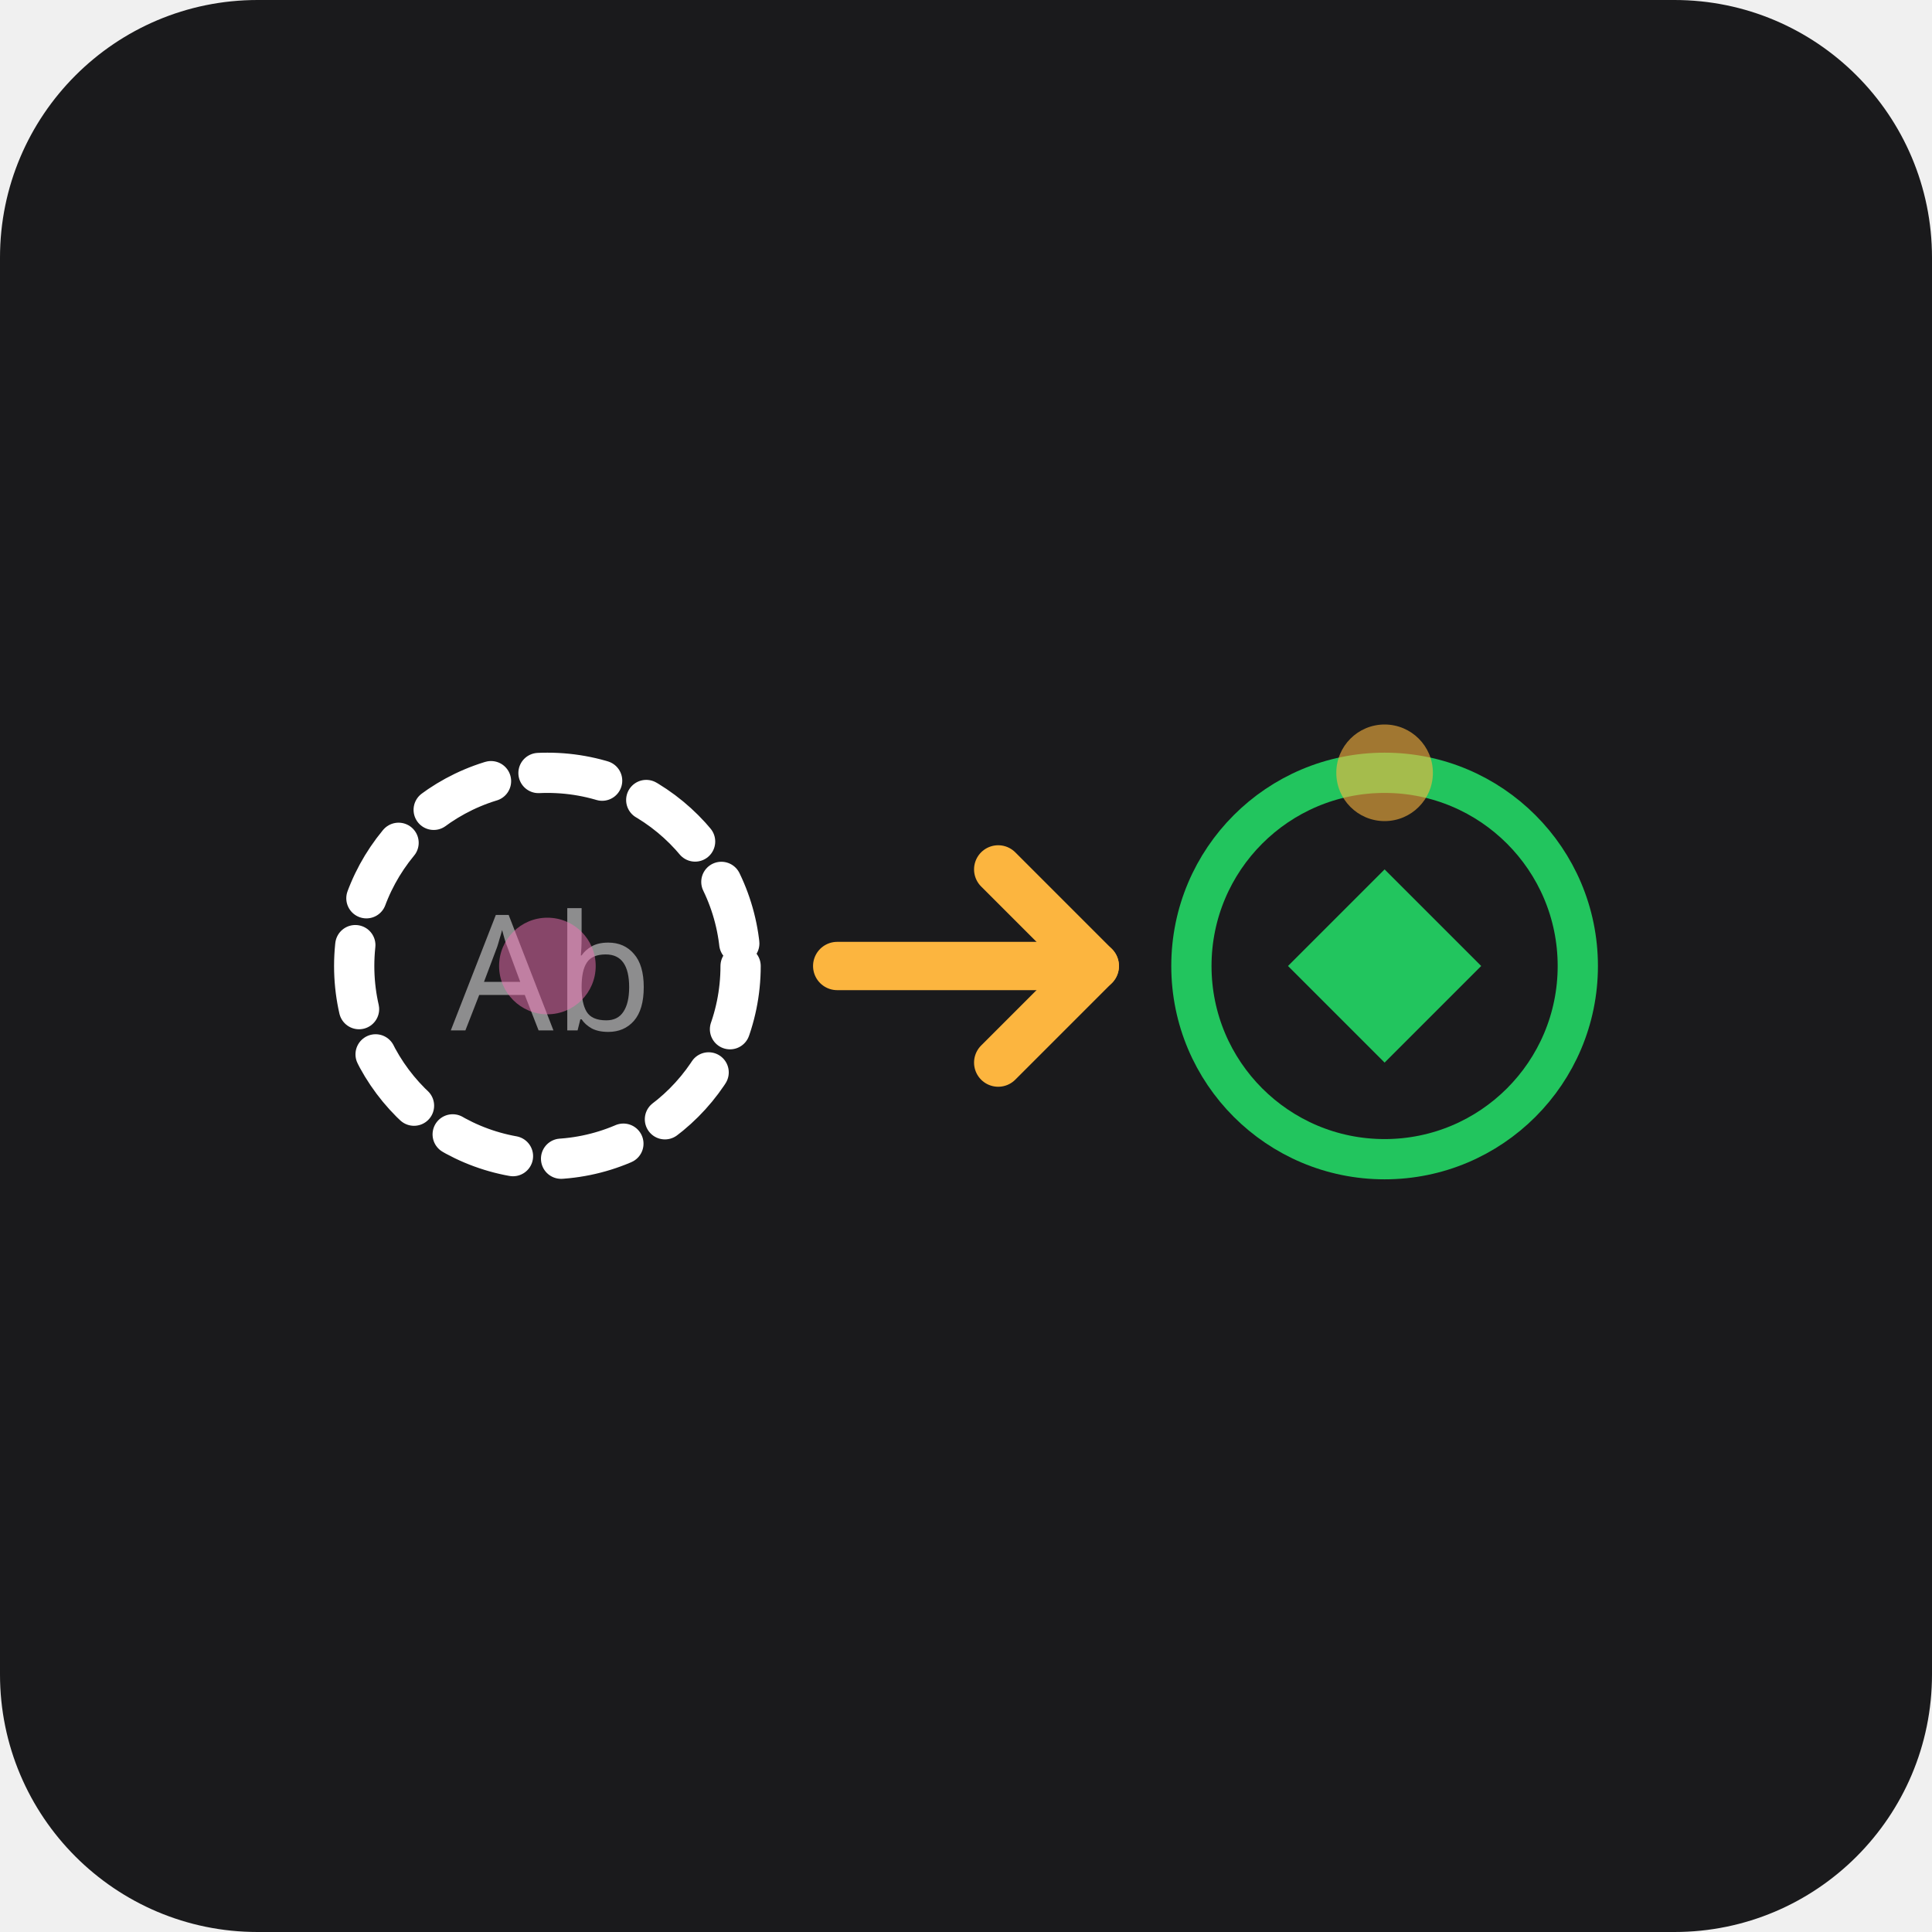
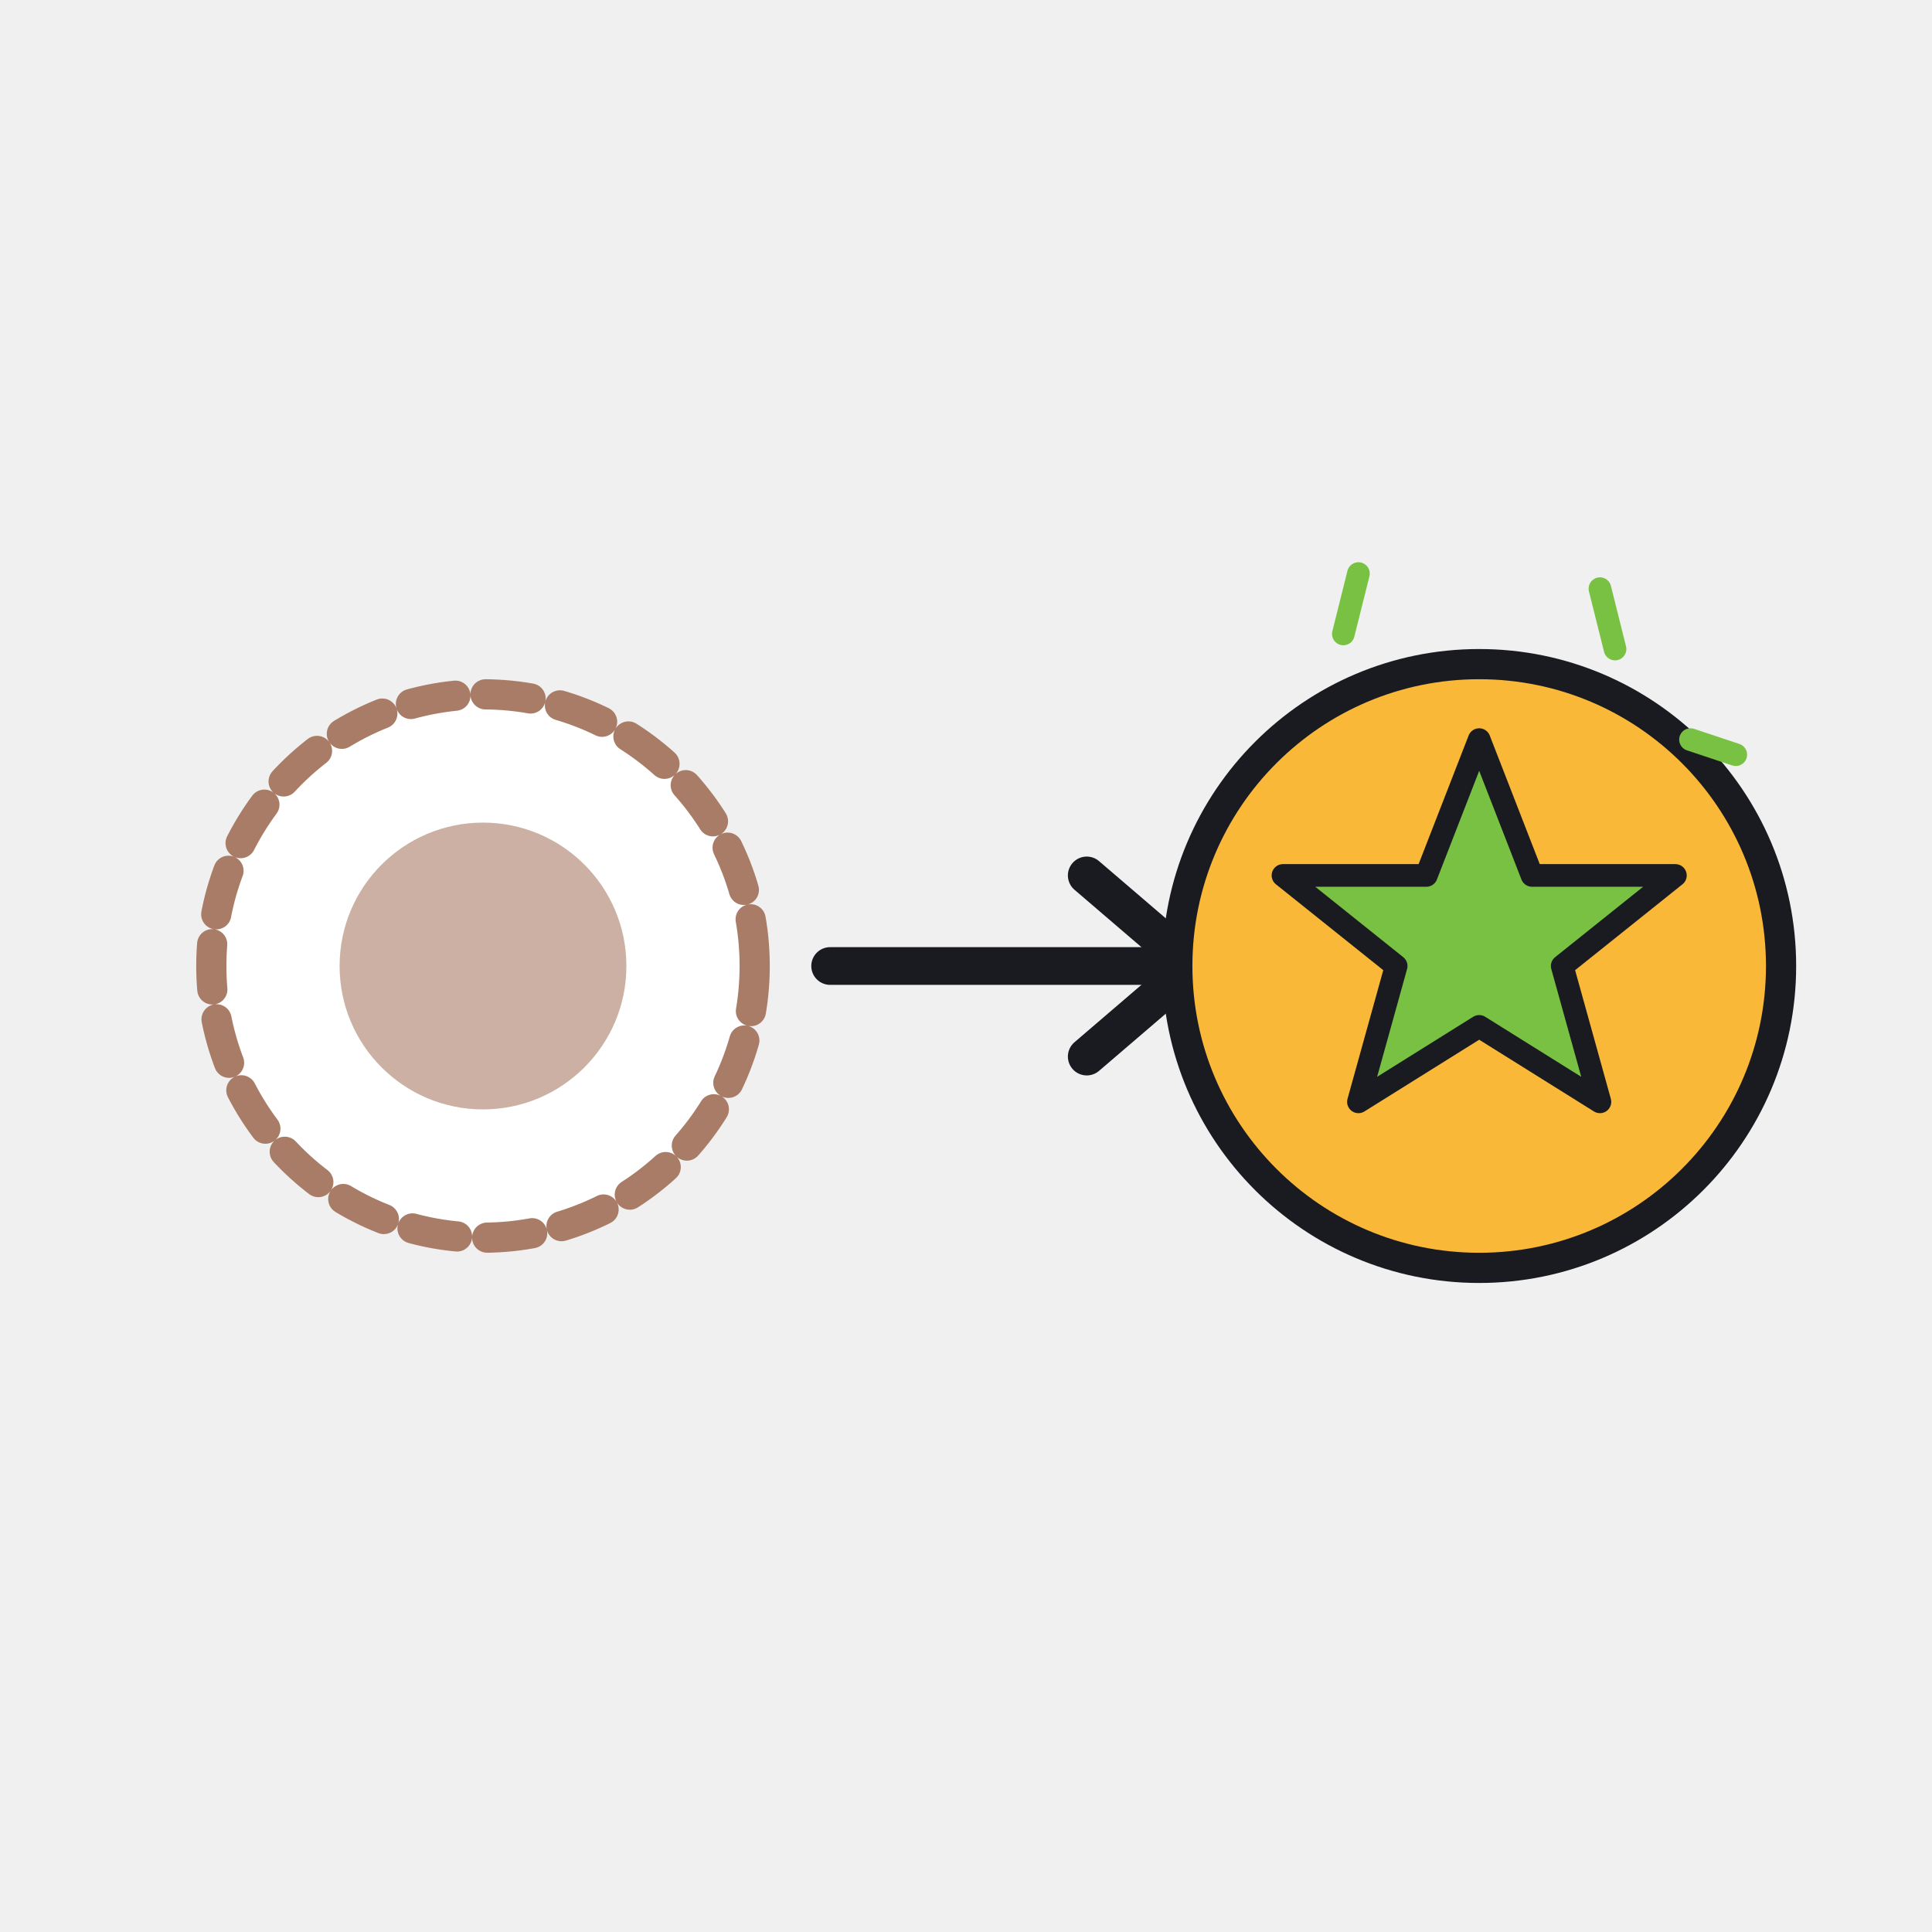
- <svg xmlns="http://www.w3.org/2000/svg" viewBox="0 0 120 120">
-   <rect width="120" height="120" rx="16" fill="#1a1a1c" />
-   <circle cx="34" cy="60" r="12" fill="none" stroke="#ffffff" stroke-width="2.5" stroke-linecap="round" stroke-dasharray="4 3" />
-   <text x="28" y="64" font-family="sans-serif" font-size="10" fill="#ffffff" opacity="0.5">Ab</text>
-   <path d="M52 60 L68 60" stroke="#FCB53F" stroke-width="3" stroke-linecap="round" />
-   <path d="M62 54 L68 60 L62 66" fill="none" stroke="#FCB53F" stroke-width="3" stroke-linecap="round" stroke-linejoin="round" />
-   <circle cx="86" cy="60" r="12" fill="none" stroke="#22c55e" stroke-width="2.5" stroke-linecap="round" />
-   <path d="M80 60 L86 54 L92 60 L86 66 Z" fill="#22c55e" />
-   <circle cx="34" cy="60" r="3" fill="#f472b6" opacity="0.5" />
-   <circle cx="86" cy="48" r="3" fill="#FCB53F" opacity="0.6" />
+ <svg xmlns="http://www.w3.org/2000/svg" viewBox="0 0 512 512" stroke-linecap="round" stroke-linejoin="round">
+   <circle cx="128" cy="256" r="72" fill="#FFFFFF" stroke="#A87C66" stroke-width="8" stroke-dasharray="12,8" />
+   <circle cx="128" cy="256" r="36" fill="#A87C66" stroke="#A87C66" stroke-width="4" opacity="0.6" />
+   <line x1="220" y1="256" x2="312" y2="256" stroke="#1A1B20" stroke-width="10" />
+   <polyline points="288,232 316,256 288,280" fill="none" stroke="#1A1B20" stroke-width="10" />
+   <circle cx="392" cy="256" r="80" fill="#FAB839" stroke="#1A1B20" stroke-width="8" />
+   <polygon points="392,196 406,232 444,232 414,256 424,292 392,272 360,292 370,256 340,232 378,232" fill="#79C143" stroke="#1A1B20" stroke-width="6" />
+   <line x1="360" y1="152" x2="356" y2="168" stroke="#79C143" stroke-width="6" />
+   <line x1="424" y1="156" x2="428" y2="172" stroke="#79C143" stroke-width="6" />
+   <line x1="448" y1="196" x2="460" y2="200" stroke="#79C143" stroke-width="6" />
</svg>
